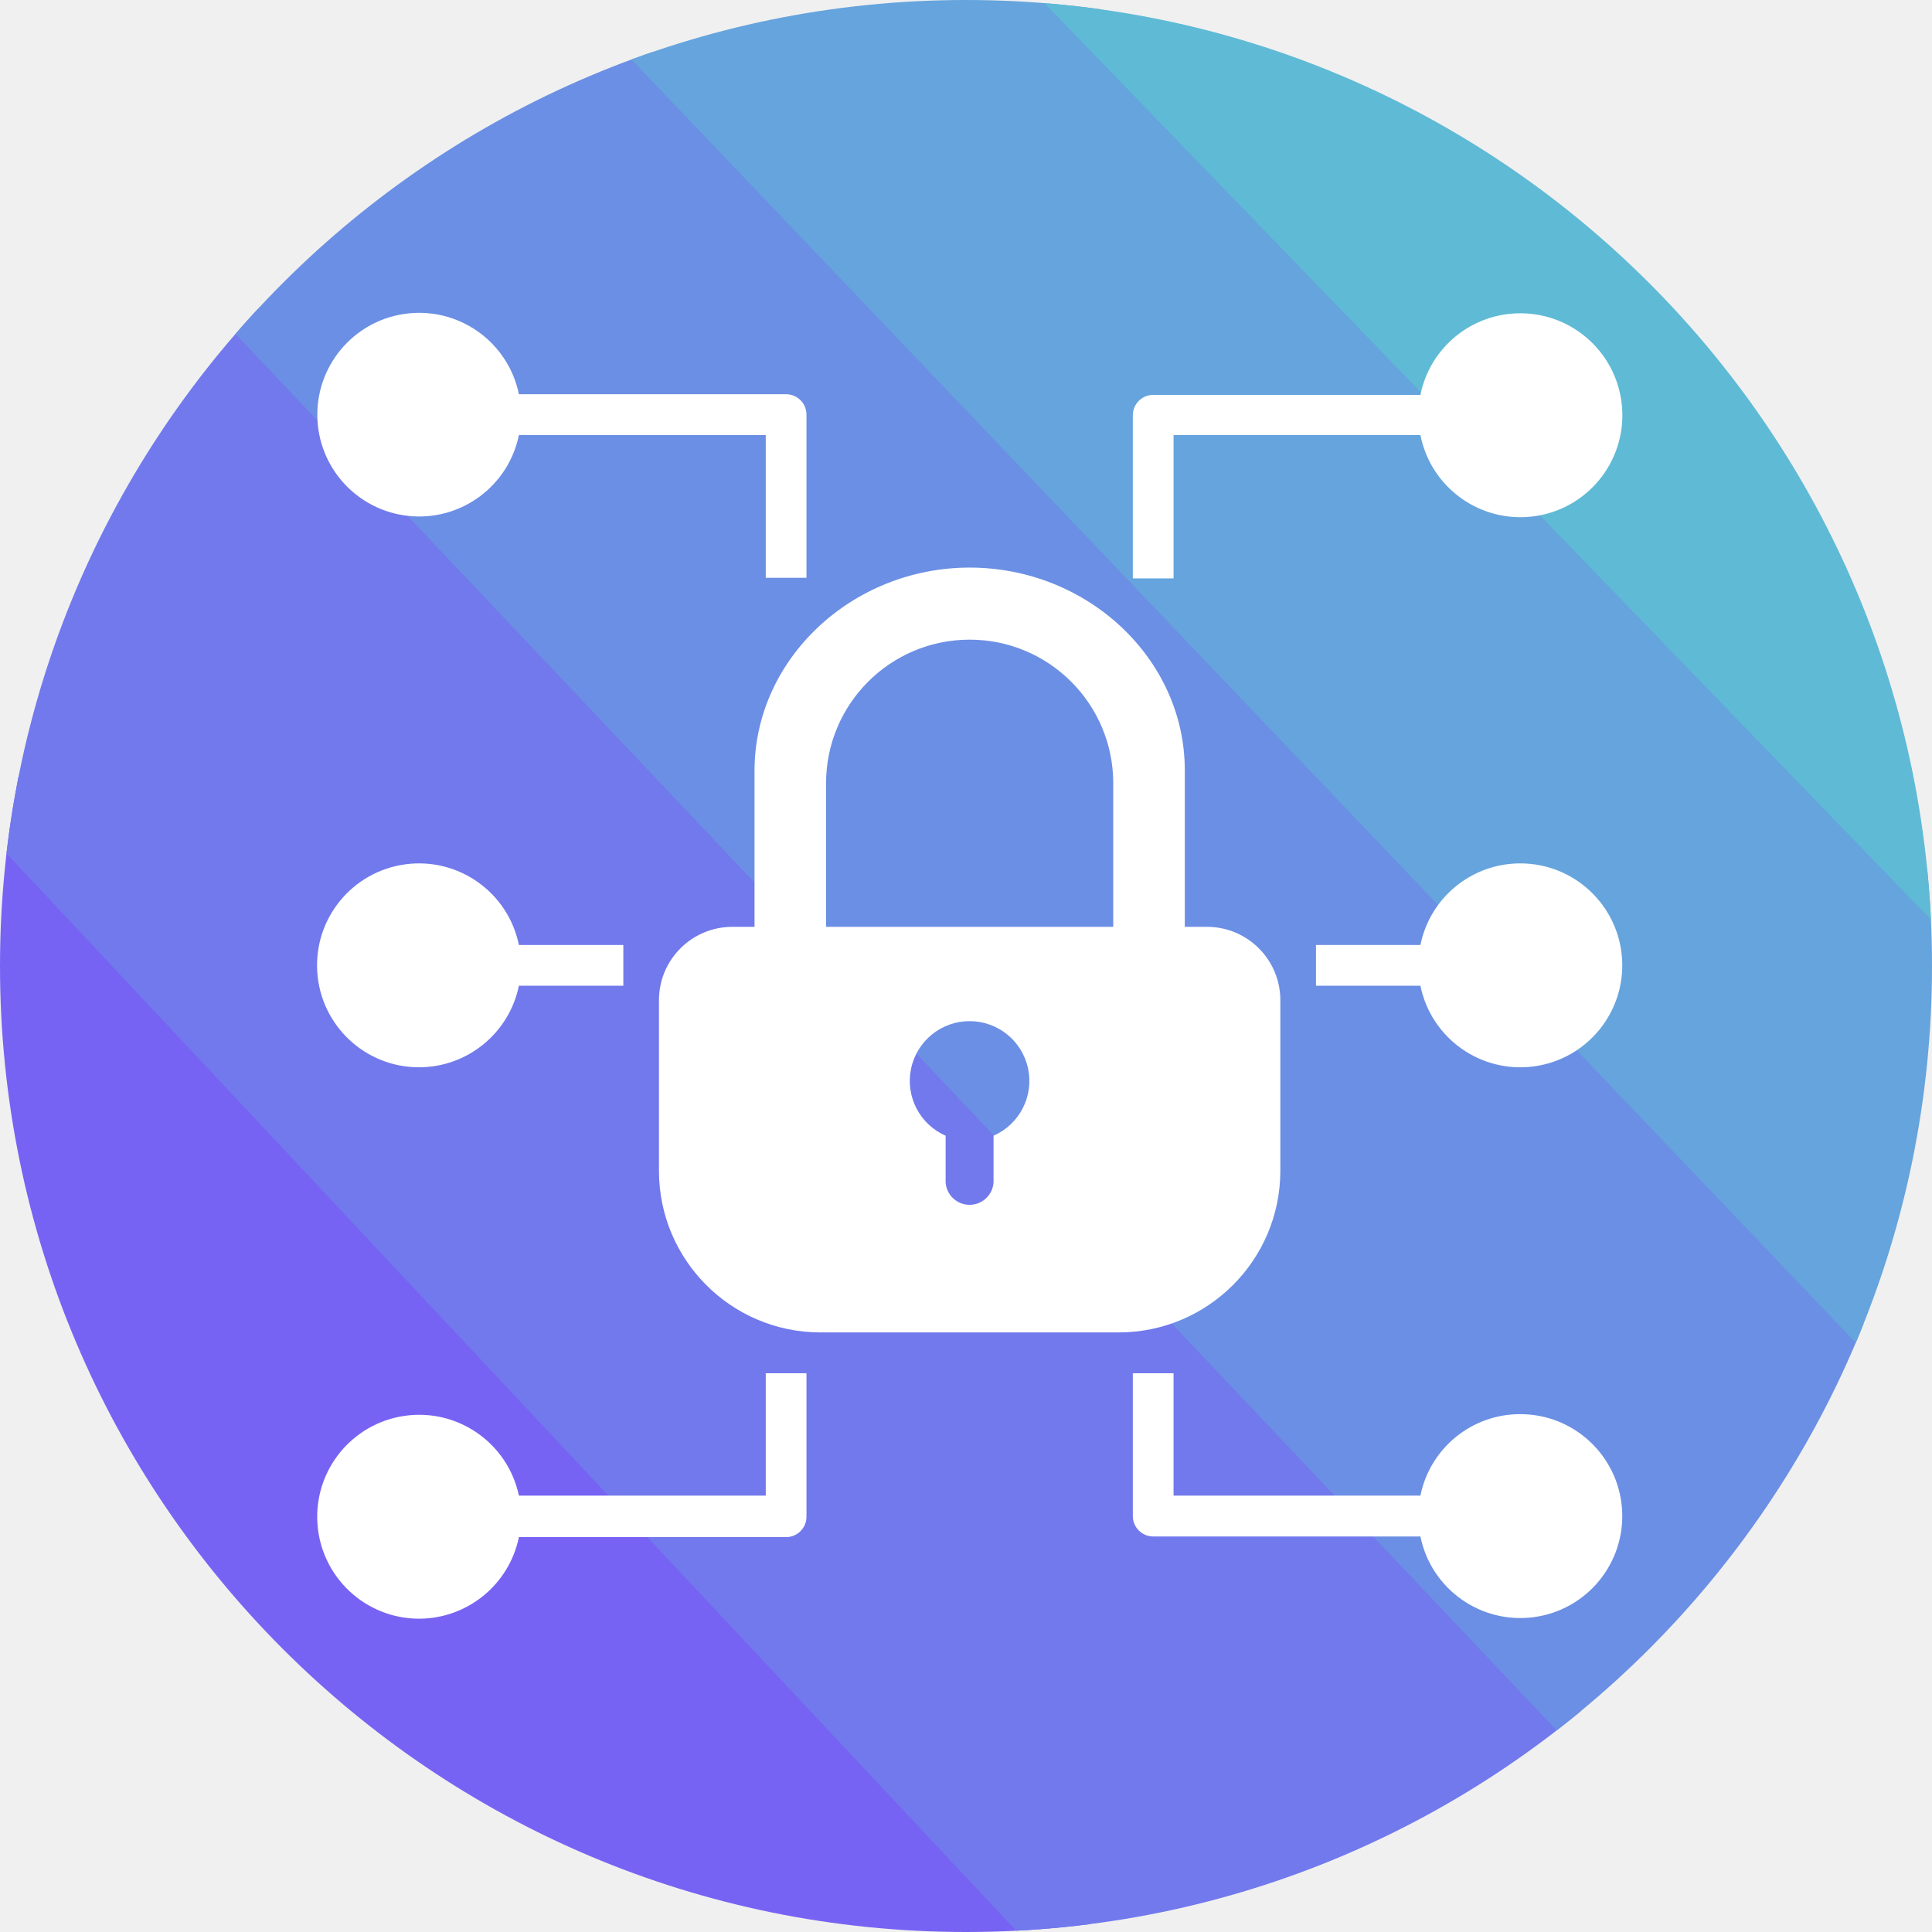
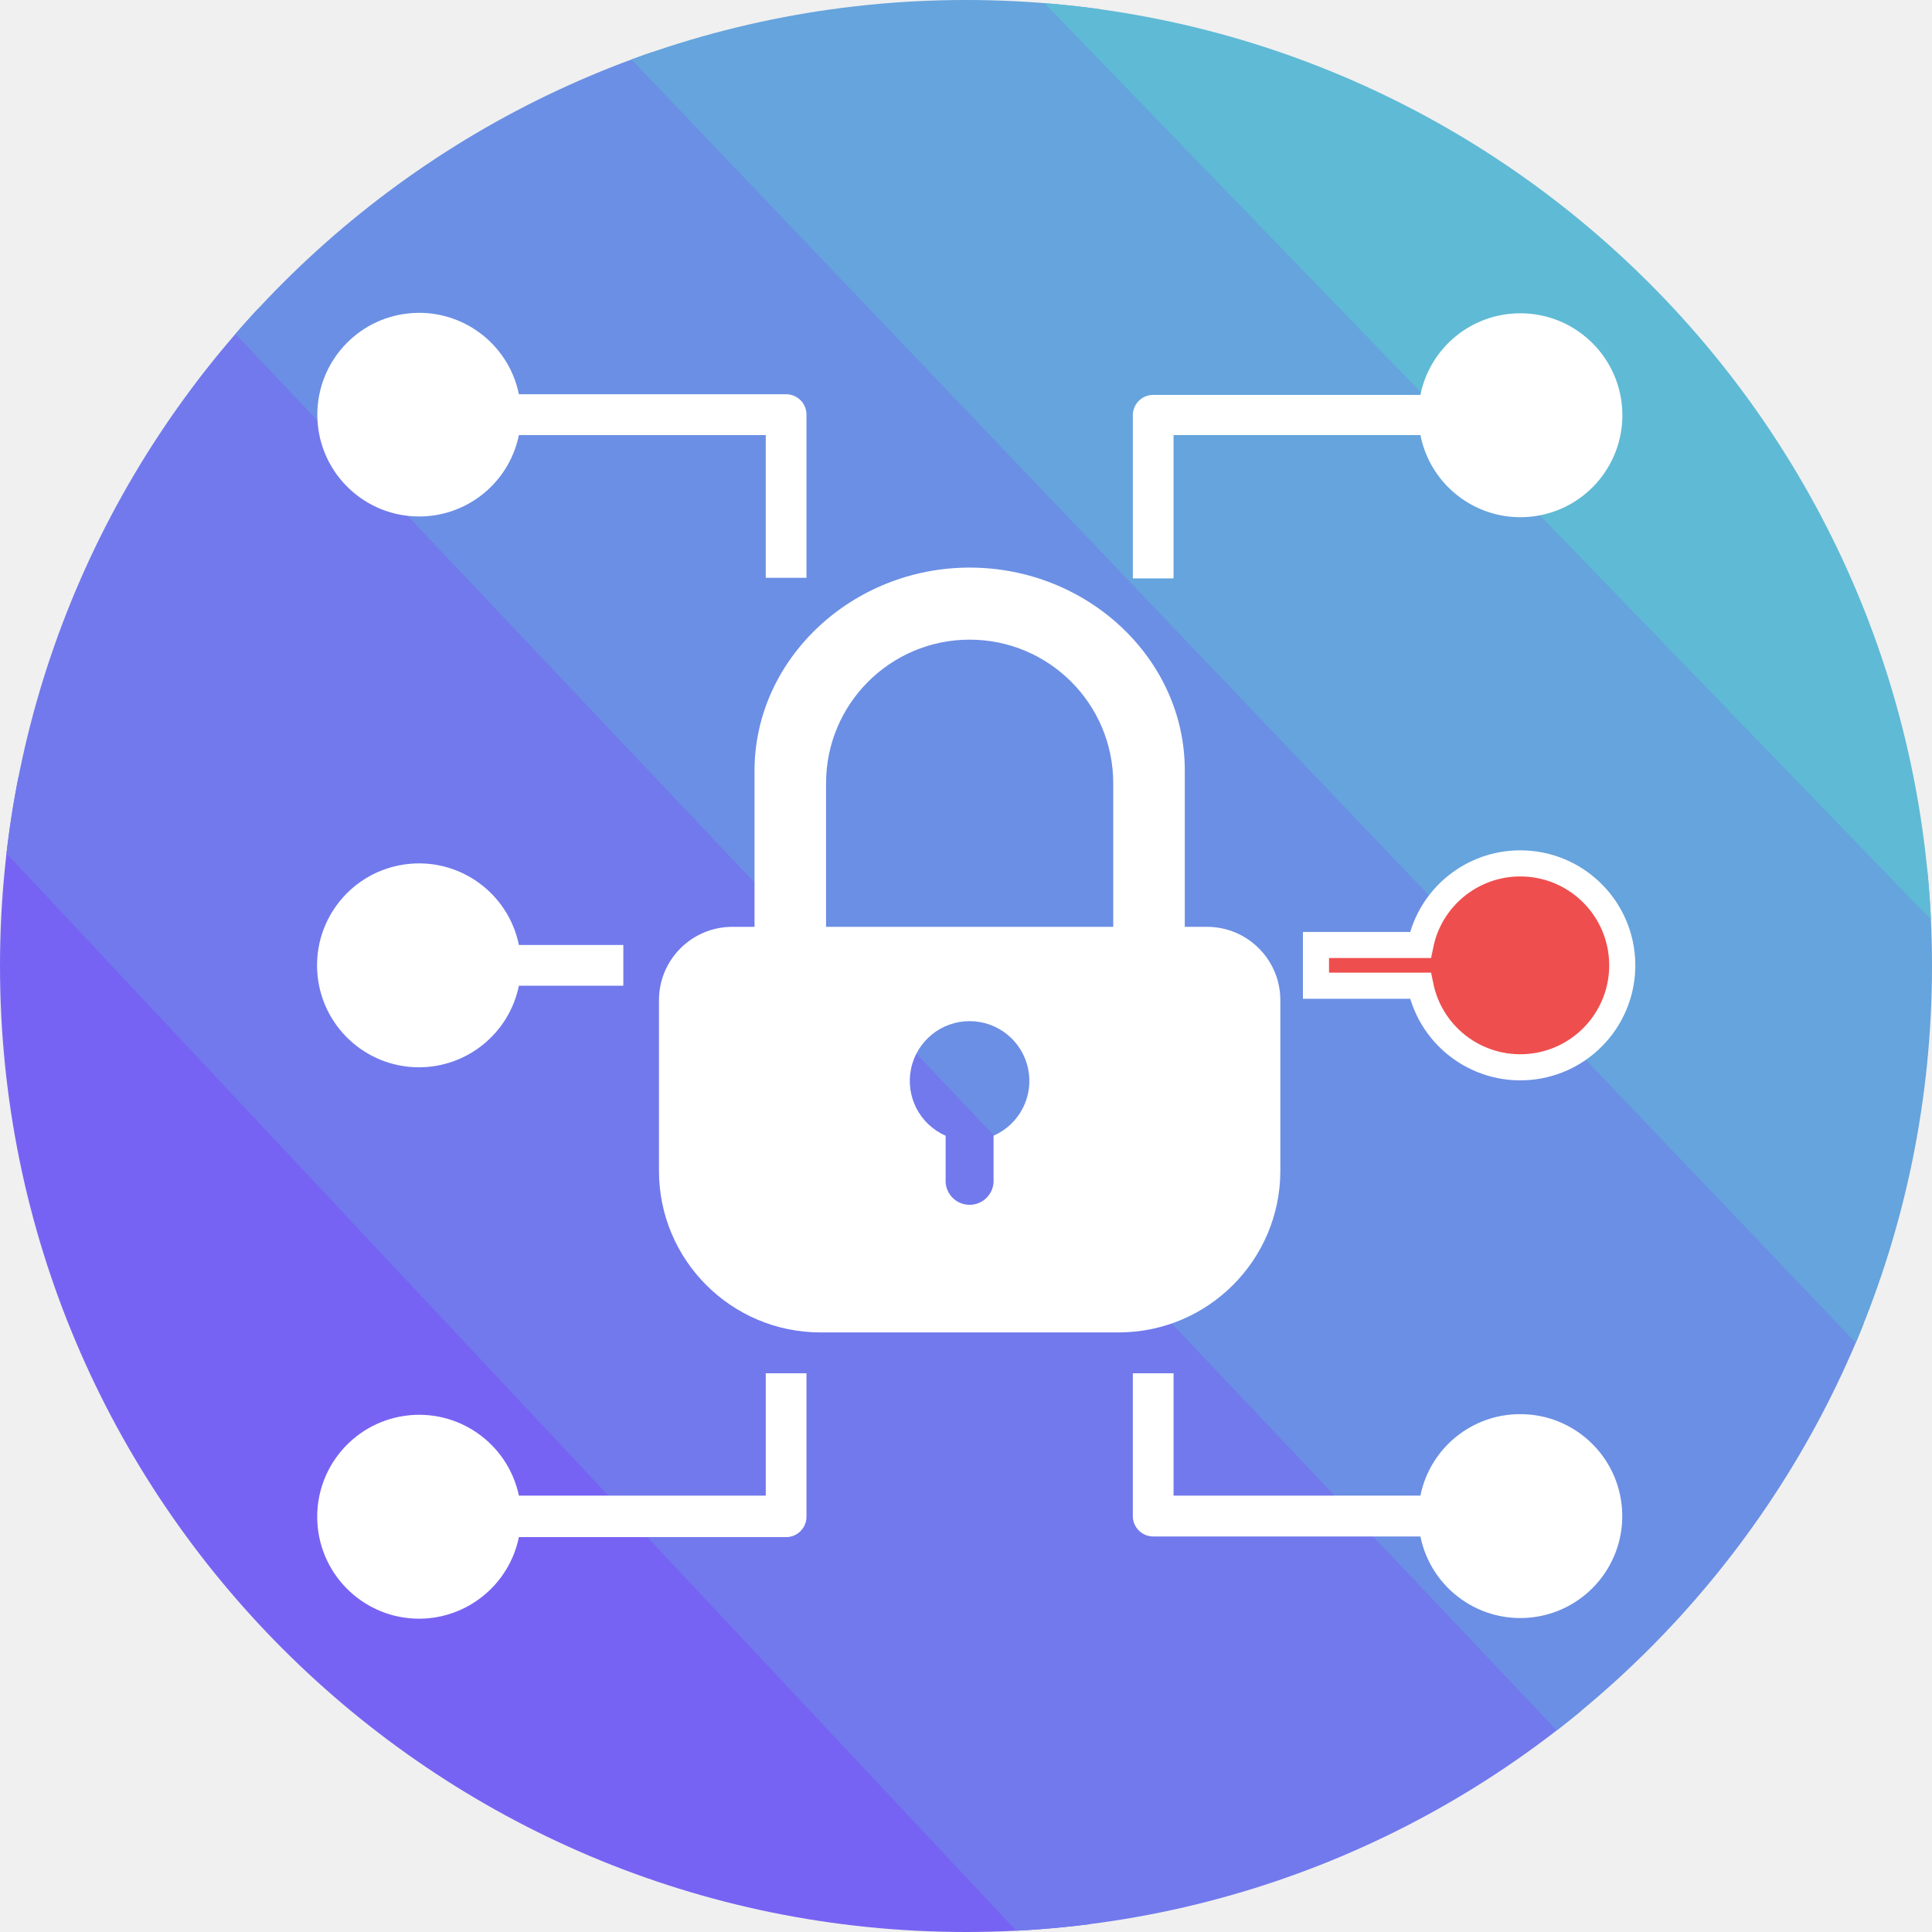
<svg xmlns="http://www.w3.org/2000/svg" id="Layer_1" data-name="Layer 1" viewBox="0 0 148 148">
  <defs>
    <clipPath id="clip-path">
      <circle cx="74" cy="74" r="74" style="fill:none" />
    </clipPath>
  </defs>
  <g style="clip-path:url(#clip-path)">
    <polygon points="-144.28 -28.7 233.23 378.38 233.23 307.64 -113.79 -63.83 -144.28 -28.7" style="fill:#7763f3" />
    <polygon points="-115.99 -58.91 222.08 301.79 222.08 238.16 -88.22 -90.89 -115.99 -58.91" style="fill:#7179ec" />
    <polygon points="-85.09 -83.42 216.04 234.86 216.04 178.37 -60.38 -111.91 -85.09 -83.42" style="fill:#6b8fe4" />
    <polygon points="-56.62 -105.49 207.67 171.53 207.67 129.12 -38.15 -126.86 -56.62 -105.49" style="fill:#65a4dd" />
    <polygon points="-30.82 -114.33 199.81 124.09 199.81 95.76 -18.59 -128.41 -30.82 -114.33" style="fill:#5fbad5" />
    <path d="M74.28,43.48c-9,0-16.48,7-16.48,15.56V71H56.09a5.62,5.62,0,0,0-5.61,5.62V89.72a12.38,12.38,0,0,0,12.35,12.35h22.9A12.39,12.39,0,0,0,98.08,89.72V76.56A5.62,5.62,0,0,0,92.47,71H90.76V59C90.76,50.44,83.28,43.48,74.28,43.48ZM76.11,87v3.59a1.84,1.84,0,0,1-3.67,0V87a4.58,4.58,0,1,1,3.67,0ZM63.28,71V60a11,11,0,0,1,22,0V71Z" style="fill:#fff" />
    <path d="M32.09,81.76a7.82,7.82,0,0,0,7.66-6.25h8V72.39h-8a7.81,7.81,0,1,0-7.66,9.37Z" style="fill:#fff" />
    <path d="M60.22,30.2H39.75a7.8,7.8,0,1,0,0,3.13H58.66V44.26h3.12V31.76a1.56,1.56,0,0,0-1.56-1.56Z" style="fill:#fff" />
    <path d="M32.09,124a7.82,7.82,0,0,0,7.66-6.25H60.22a1.56,1.56,0,0,0,1.56-1.56V105.2H58.66v9.37H39.75A7.81,7.81,0,1,0,32.09,124Z" style="fill:#fff" />
    <path d="M116.47,24a7.8,7.8,0,0,0-7.66,6.25H88.34a1.56,1.56,0,0,0-1.56,1.56v12.5H89.9V33.33h18.91A7.81,7.81,0,1,0,116.47,24Z" style="fill:#fff" />
-     <path d="M116.47,66.14a7.8,7.8,0,0,0-7.66,6.25h-8v3.12h8a7.81,7.81,0,1,0,7.66-9.37Z" style="fill:#fff" />
+     <path d="M116.47,66.14a7.8,7.8,0,0,0-7.66,6.25h-8v3.12h8a7.81,7.81,0,1,0,7.66-9.37Z" style="fill:#ef4e4e;stroke:#fff;stroke-miterlimit:10;stroke-width:2px" />
    <path d="M116.47,108.33a7.79,7.79,0,0,0-7.66,6.24H89.9V105.2H86.78v10.94a1.56,1.56,0,0,0,1.56,1.56h20.47a7.81,7.81,0,1,0,7.66-9.37Z" style="fill:#fff" />
  </g>
</svg>
